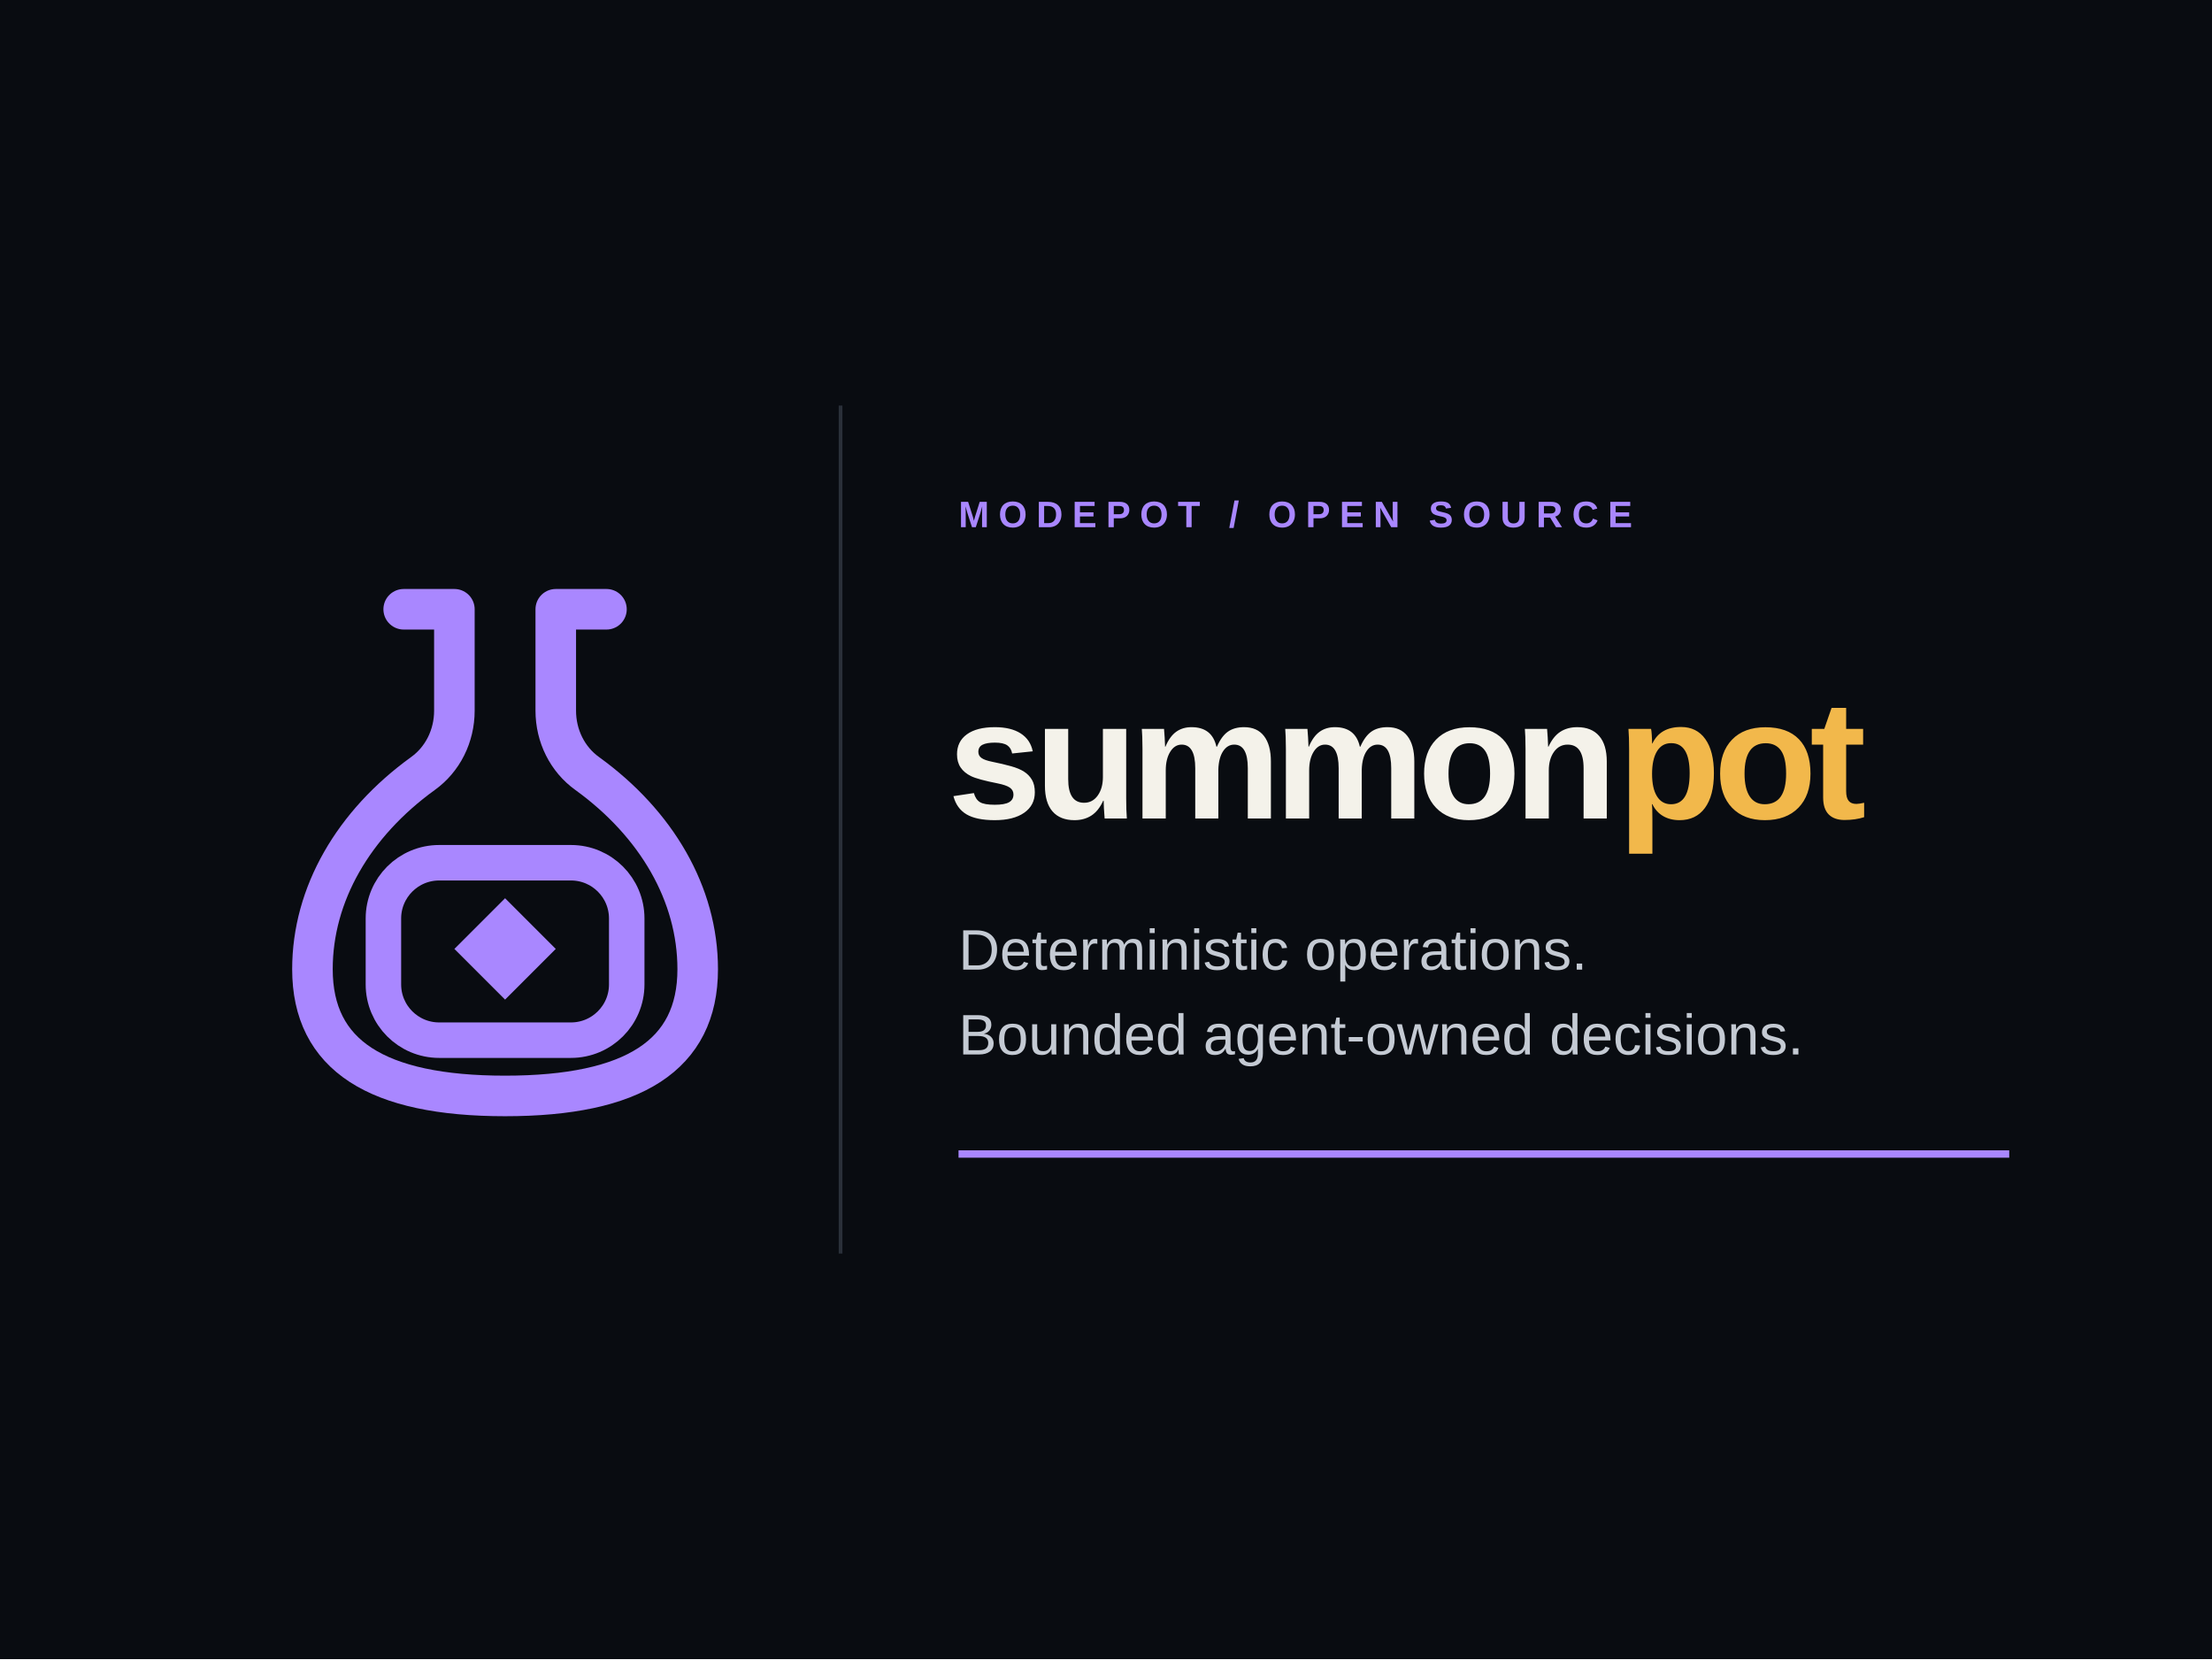
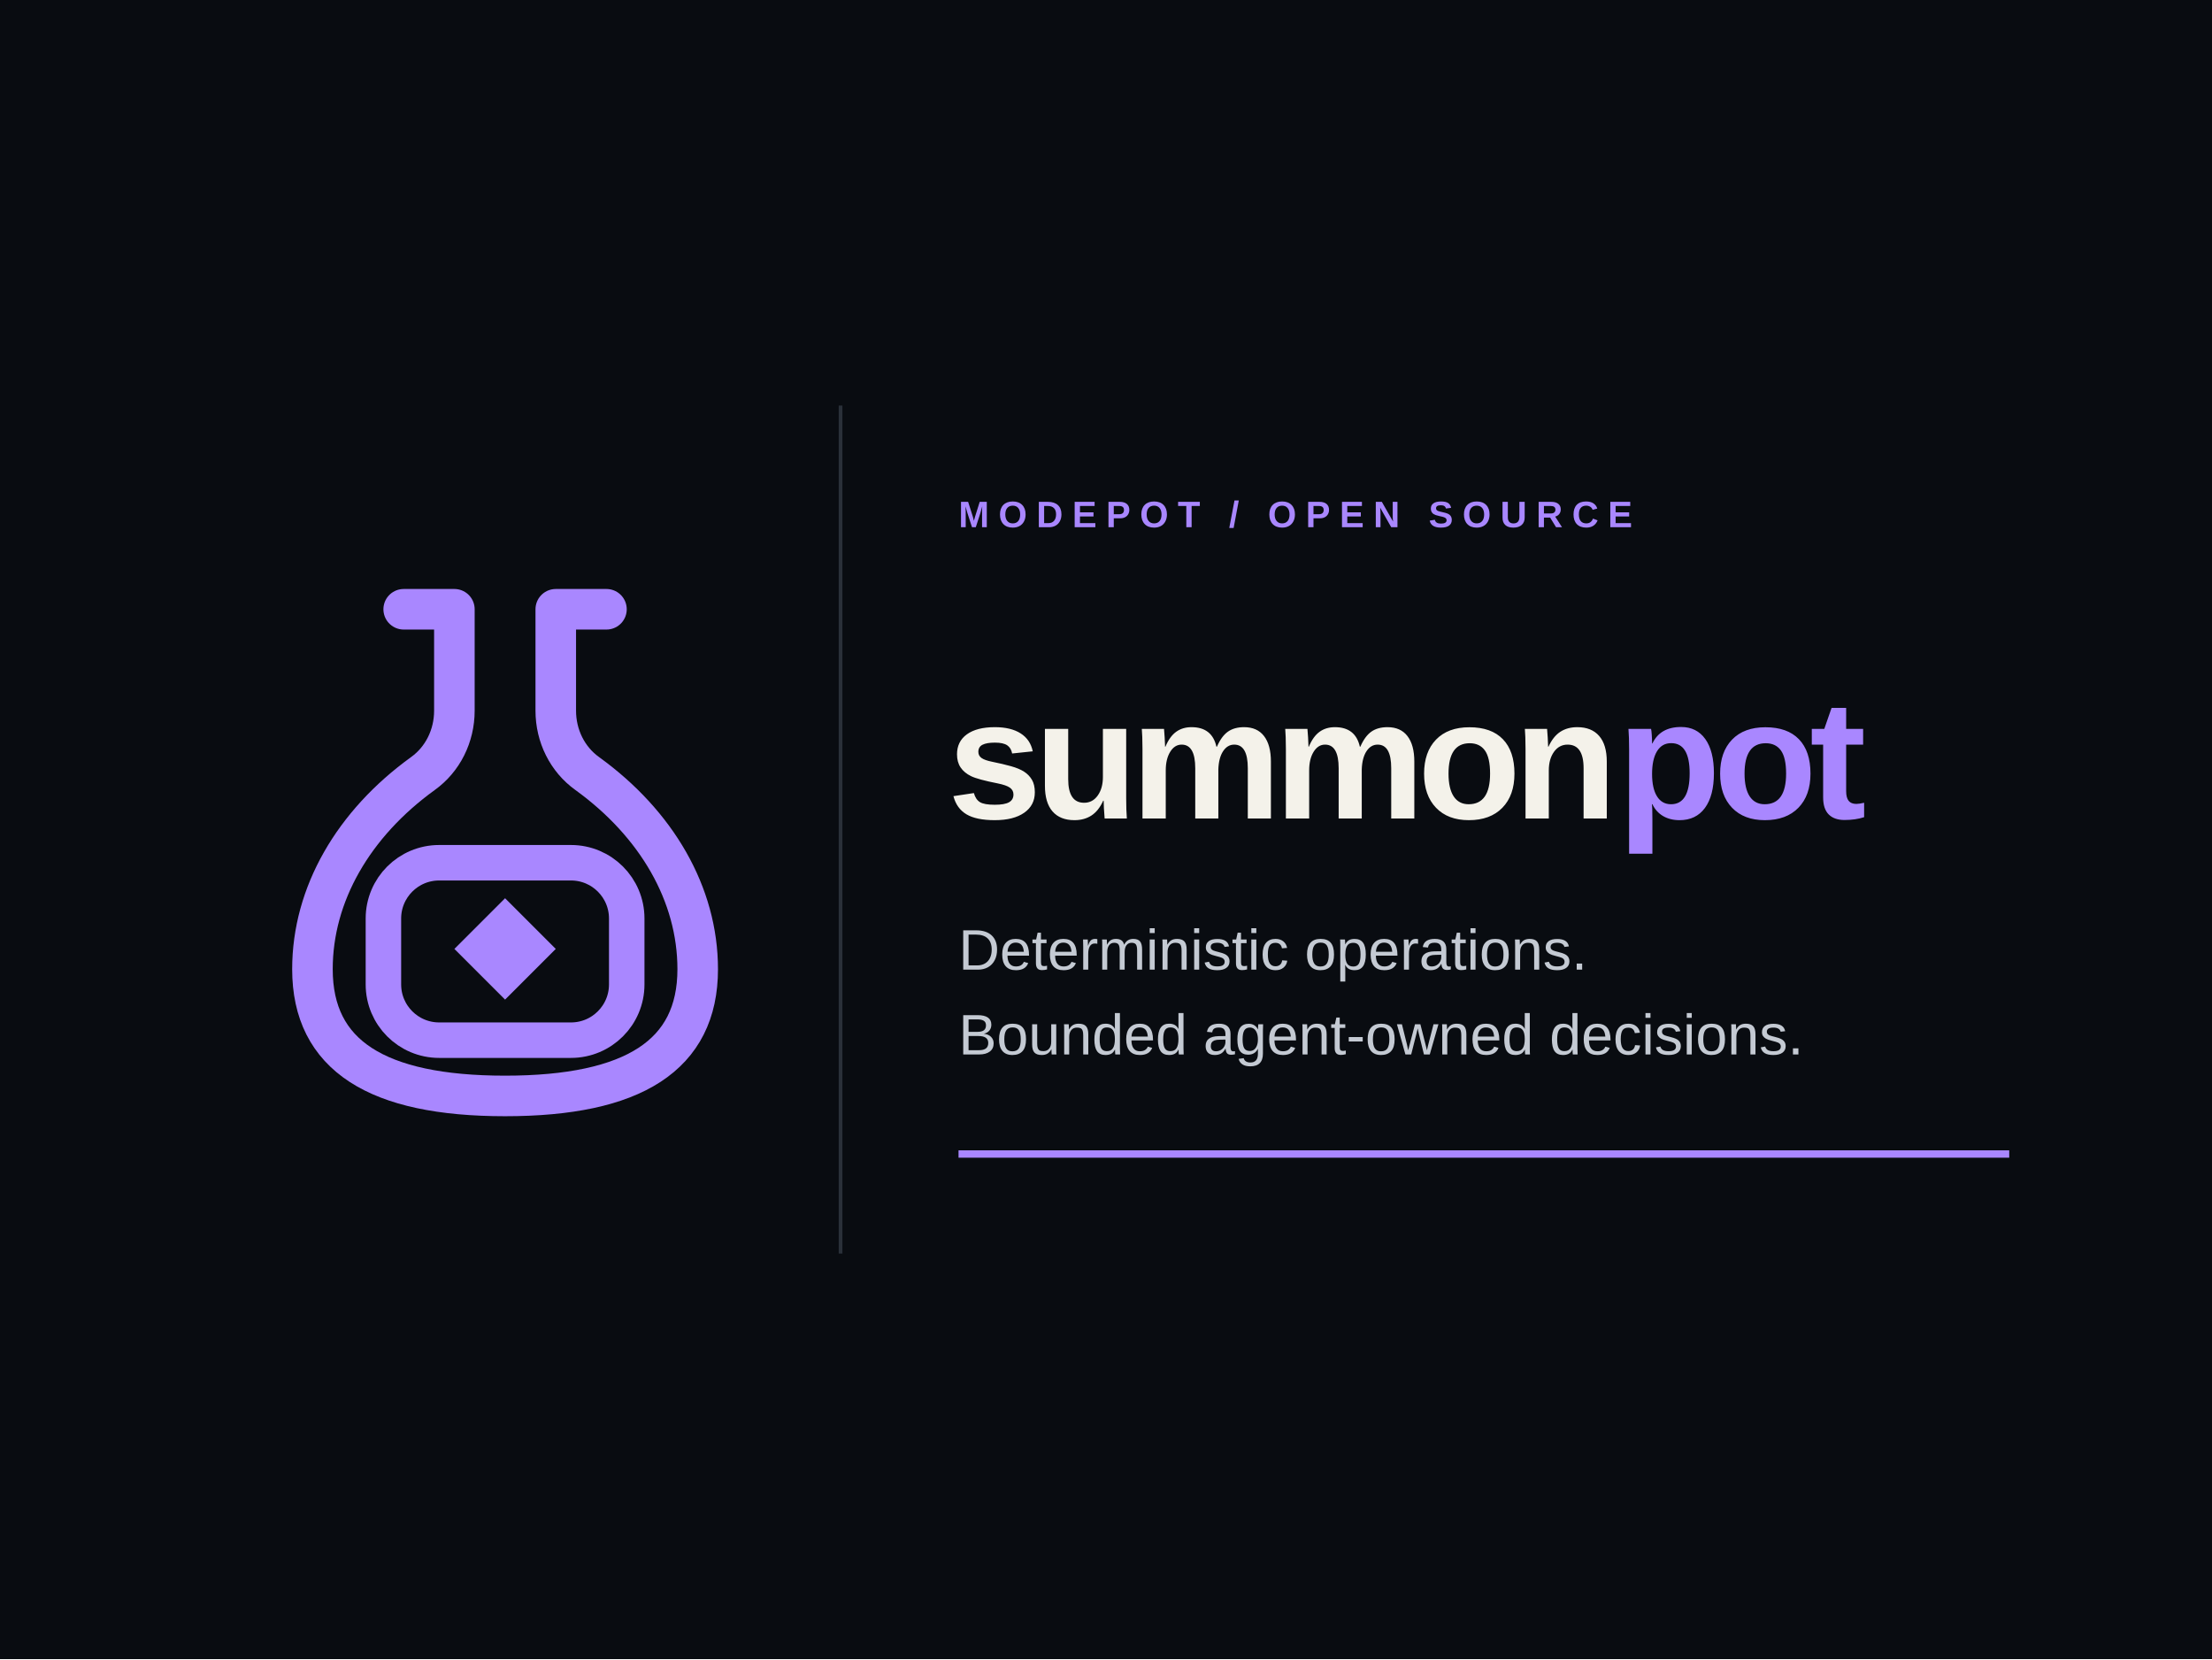
<svg xmlns="http://www.w3.org/2000/svg" width="1200" height="900" viewBox="0 0 1200 900" role="img" aria-labelledby="title desc">
  <rect width="1200" height="900" fill="#090C11" />
  <line x1="456" y1="220" x2="456" y2="680" stroke="#2A3039" stroke-width="2" />
  <g transform="translate(98 270) scale(2.75)">
    <path d="M44 22h10v20c0 5-2.3 9.6-6.2 12.4C34.1 64.3 26 78.2 26 93c0 17 12.7 25 38 25s38-8 38-25c0-14.8-8.1-28.7-21.8-38.6C76.3 51.6 74 47 74 42V22h10" fill="none" stroke="#A987FF" stroke-width="8" stroke-linecap="round" stroke-linejoin="round" />
    <rect x="40" y="72" width="48" height="35" rx="11" fill="none" stroke="#A987FF" stroke-width="7" />
    <path d="M64 79l10 10-10 10-10-10z" fill="#A987FF" />
  </g>
  <text x="520" y="286" fill="#A987FF" font-family="Arial, Helvetica, sans-serif" font-size="20" font-weight="700" letter-spacing="5">MODEPOT / OPEN SOURCE</text>
-   <text x="514" y="444" fill="#F4F2EA" font-family="Arial, Helvetica, sans-serif" font-size="92" font-weight="700" letter-spacing="-4">summon<tspan fill="#F2B84B">pot</tspan>
+   <text x="514" y="444" fill="#F4F2EA" font-family="Arial, Helvetica, sans-serif" font-size="92" font-weight="700" letter-spacing="-4">summon<tspan fill="#A987FF">pot</tspan>
  </text>
  <text x="520" y="526" fill="#C4CAD3" font-family="Arial, Helvetica, sans-serif" font-size="31" font-weight="400">Deterministic operations.</text>
  <text x="520" y="572" fill="#C4CAD3" font-family="Arial, Helvetica, sans-serif" font-size="31" font-weight="400">Bounded agent-owned decisions.</text>
  <line x1="520" y1="626" x2="1090" y2="626" stroke="#A987FF" stroke-width="4" />
</svg>
